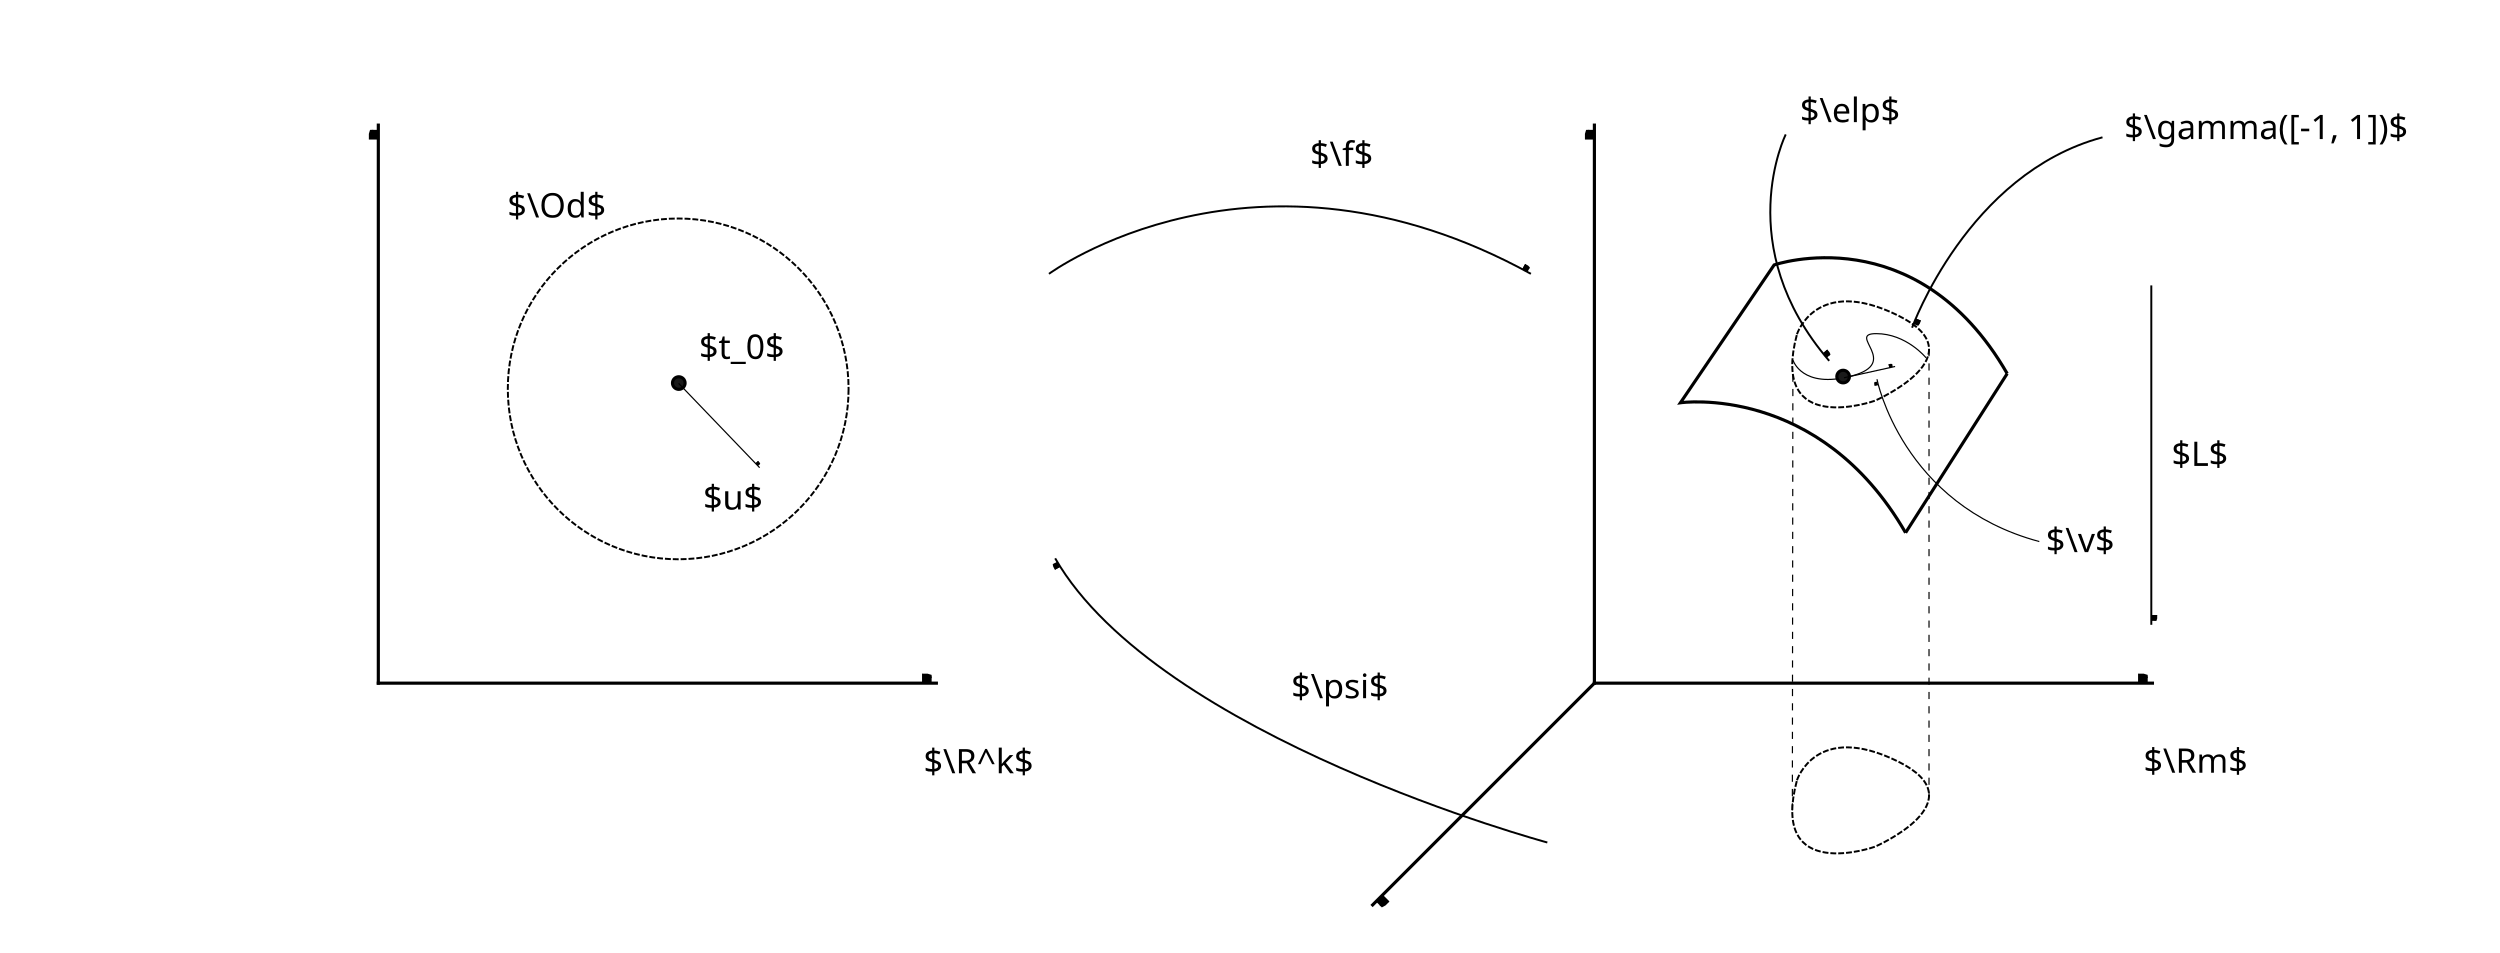
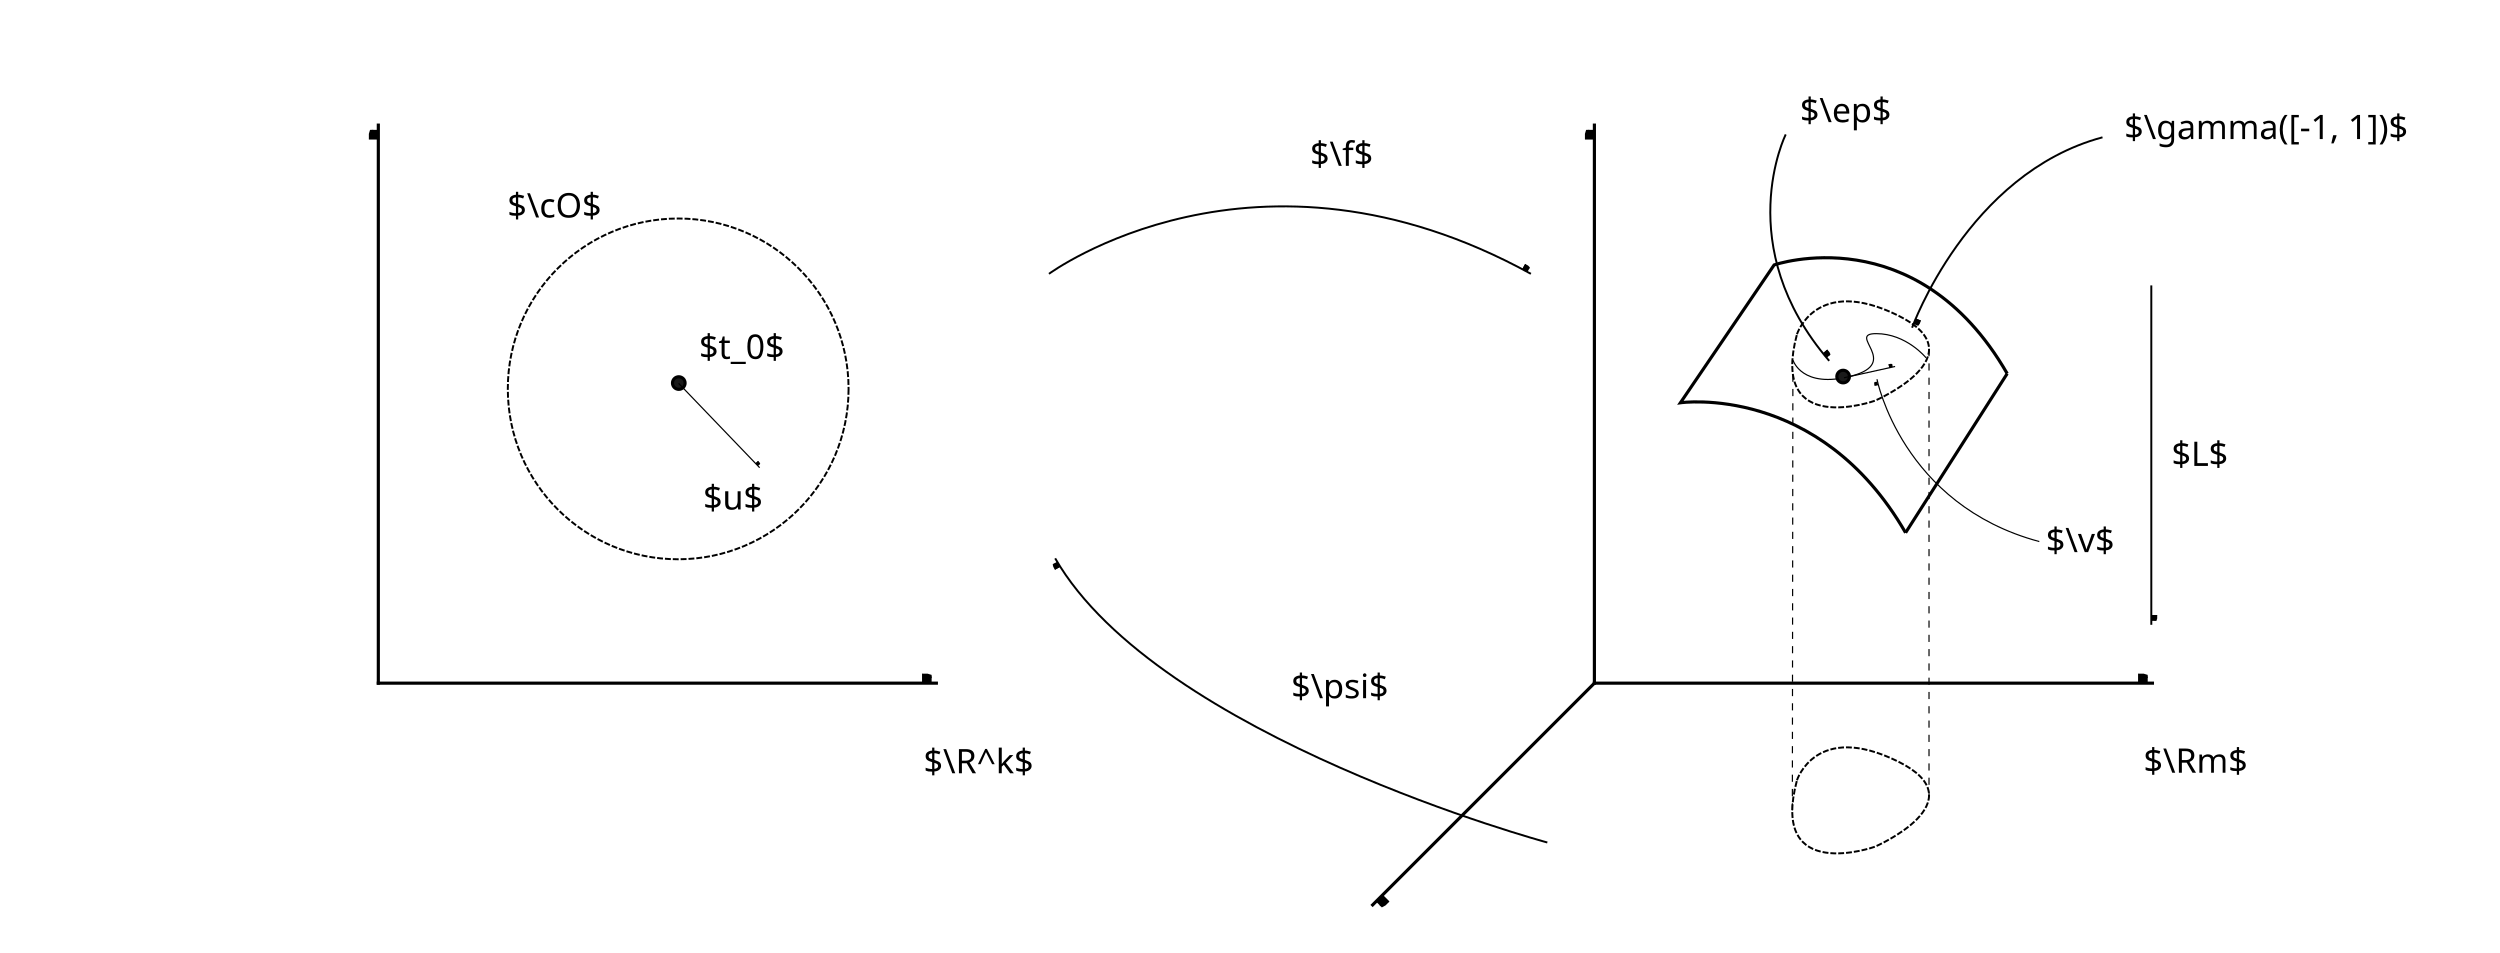
<svg xmlns="http://www.w3.org/2000/svg" width="210mm" height="80mm" viewBox="0 0 210 80" version="1.1" id="svg8">
  <defs id="defs2">
    <marker orient="auto-start-reverse" refY="3" refX="5" id="marker5925">
      <path id="path5923" d="M 10,3 0,6 V 0 Z" style="fill:context-stroke;stroke:#000000;stroke-opacity:1" />
    </marker>
    <marker id="marker5817" refX="5" refY="3" orient="auto-start-reverse">
      <path style="fill:context-stroke;stroke:#000000;stroke-opacity:1" d="M 10,3 0,6 V 0 Z" id="path5815" />
    </marker>
    <marker id="marker5685" refX="5" refY="3" orient="auto-start-reverse">
      <path style="fill:context-stroke;stroke:#000000;stroke-opacity:1" d="M 10,3 0,6 V 0 Z" id="path5683" />
    </marker>
    <marker id="marker4304" refX="5" refY="3" orient="auto-start-reverse">
      <path style="fill:context-stroke;stroke:#000000;stroke-opacity:1" d="M 10,3 0,6 V 0 Z" id="path4302" />
    </marker>
    <marker orient="auto-start-reverse" refY="3" refX="5" id="marker4067">
      <path id="path4065" d="M 10,3 0,6 V 0 Z" style="fill:context-stroke;stroke:#000000;stroke-opacity:1" />
    </marker>
    <marker orient="auto-start-reverse" refY="3" refX="5" id="marker1695">
      <path id="path1693" d="M 10,3 0,6 V 0 Z" style="fill:context-stroke;stroke:#000000;stroke-opacity:1" />
    </marker>
    <marker id="marker1657" refX="5" refY="3" orient="auto-start-reverse">
      <path style="fill:context-stroke;stroke:#000000;stroke-opacity:1" d="M 10,3 0,6 V 0 Z" id="path1655" />
    </marker>
    <marker id="marker1515" refX="5" refY="3" orient="auto-start-reverse">
      <path style="fill:context-stroke;stroke:#000000;stroke-opacity:1" d="M 10,3 0,6 V 0 Z" id="path1513" />
    </marker>
    <marker orient="auto-start-reverse" refY="3" refX="5" id="marker1365">
      <path id="path1363" d="M 10,3 0,6 V 0 Z" style="fill:context-stroke;stroke:#000000;stroke-opacity:1" />
    </marker>
    <marker orient="auto-start-reverse" refY="3" refX="5" id="marker1313">
      <path id="path1311" d="M 10,3 0,6 V 0 Z" style="fill:context-stroke;stroke:#000000;stroke-opacity:1" />
    </marker>
    <marker orient="auto-start-reverse" refY="3" refX="5" id="marker1267">
      <path id="path1265" d="M 10,3 0,6 V 0 Z" style="fill:context-stroke;stroke:#000000;stroke-opacity:1" />
    </marker>
    <marker id="marker1215" refX="5" refY="3" orient="auto-start-reverse">
      <path style="fill:context-stroke;stroke:#000000;stroke-opacity:1" d="M 10,3 0,6 V 0 Z" id="path1213" />
    </marker>
    <marker id="marker1183" refX="5" refY="3" orient="auto-start-reverse">
      <path style="fill:context-stroke;stroke:#000000;stroke-opacity:1" d="M 10,3 0,6 V 0 Z" id="path1181" />
    </marker>
    <marker orient="auto-start-reverse" refY="3" refX="5" id="ExperimentalArrow">
      <path id="path1118" d="M 10,3 0,6 V 0 Z" style="fill:context-stroke;stroke:#000000;stroke-opacity:1" />
    </marker>
  </defs>
  <g id="layer1" transform="translate(0,-217)">
    <path style="fill:none;stroke:#000000;stroke-width:0.265px;stroke-linecap:butt;stroke-linejoin:miter;stroke-opacity:1;marker-start:url(#marker1365)" d="m 31.779,227.378 v 47.141" id="path815" />
    <path style="fill:none;stroke:#000000;stroke-width:0.265px;stroke-linecap:butt;stroke-linejoin:miter;stroke-opacity:1;marker-start:url(#marker1313)" d="M 78.787,274.385 H 31.646" id="path815-3" />
    <path style="fill:none;stroke:#000000;stroke-width:0.265;stroke-linecap:butt;stroke-linejoin:miter;stroke-miterlimit:4;stroke-dasharray:none;stroke-opacity:1;marker-start:url(#ExperimentalArrow)" d="m 133.929,227.378 v 47.141" id="path815-6" />
    <path style="fill:none;stroke:#000000;stroke-width:0.265px;stroke-linecap:butt;stroke-linejoin:miter;stroke-opacity:1;marker-start:url(#marker1215)" d="M 180.937,274.385 H 133.796" id="path815-3-7" />
    <path style="fill:none;stroke:#000000;stroke-width:0.265;stroke-linecap:butt;stroke-linejoin:miter;stroke-miterlimit:4;stroke-dasharray:none;stroke-opacity:1;marker-end:url(#marker1267)" d="m 134.023,274.292 -18.815,18.815" id="path815-3-7-5" />
    <text xml:space="preserve" style="font-style:normal;font-weight:normal;font-size:2.846px;line-height:1.25;font-family:sans-serif;letter-spacing:0px;word-spacing:0px;fill:#000000;fill-opacity:1;stroke:none;stroke-width:0.071" x="77.583" y="281.955" id="text1417">
      <tspan id="tspan1415" x="77.583" y="281.955" style="stroke-width:0.071">$\R^k$</tspan>
    </text>
    <text xml:space="preserve" style="font-style:normal;font-weight:normal;font-size:2.846px;line-height:1.25;font-family:sans-serif;letter-spacing:0px;word-spacing:0px;fill:#000000;fill-opacity:1;stroke:none;stroke-width:0.071" x="180.06" y="281.908" id="text1417-3">
      <tspan id="tspan1415-5" x="180.06" y="281.908" style="stroke-width:0.071">$\Rm$</tspan>
    </text>
    <flowRoot xml:space="preserve" id="flowRoot1437" style="font-style:normal;font-weight:normal;font-size:40px;line-height:1.25;font-family:sans-serif;letter-spacing:0px;word-spacing:0px;fill:#000000;fill-opacity:1;stroke:none" transform="scale(0.2645833)">
      <flowRegion id="flowRegion1439">
        <rect id="rect1441" width="207.536" height="89.449" x="291.328" y="152.723" />
      </flowRegion>
      <flowPara id="flowPara1443" />
    </flowRoot>
    <circle style="fill:#1a1a1a;fill-opacity:0;stroke:#000000;stroke-width:0.165;stroke-linejoin:round;stroke-miterlimit:4;stroke-dasharray:0.495,0.165;stroke-dashoffset:0;stroke-opacity:1;paint-order:markers fill stroke" id="path1483" cx="56.968" cy="249.667" r="14.312" />
    <circle style="fill:#1a1a1a;fill-opacity:1;stroke:#000000;stroke-width:0.265;stroke-linejoin:round;stroke-miterlimit:4;stroke-dasharray:none;stroke-dashoffset:0;stroke-opacity:1;paint-order:markers fill stroke" id="path1485" cx="57.018" cy="249.177" r="0.529" />
    <text xml:space="preserve" style="font-style:normal;font-weight:normal;font-size:2.846px;line-height:1.25;font-family:sans-serif;letter-spacing:0px;word-spacing:0px;fill:#000000;fill-opacity:1;stroke:none;stroke-width:0.071" x="42.621" y="235.265" id="text1417-6">
-       <tspan id="tspan1415-2" x="42.621" y="235.265" style="stroke-width:0.071">$\Od$</tspan>
+       <tspan id="tspan1415-2" x="42.621" y="235.265" style="stroke-width:0.071">$\cO$</tspan>
    </text>
    <path style="fill:none;stroke:#000000;stroke-width:0.165;stroke-linecap:butt;stroke-linejoin:miter;stroke-miterlimit:4;stroke-dasharray:none;stroke-opacity:1;marker-end:url(#marker1515)" d="m 88.113,240.002 c 0,0 17.323,-12.749 40.481,0" id="path1505" />
    <path style="fill:none;stroke:#000000;stroke-width:0.165;stroke-linecap:butt;stroke-linejoin:miter;stroke-miterlimit:4;stroke-dasharray:none;stroke-opacity:1;marker-end:url(#marker1695)" d="m 129.976,287.769 c 0,0 -32.643,-8.803 -41.341,-23.868" id="path1583" />
    <text xml:space="preserve" style="font-style:normal;font-weight:normal;font-size:2.846px;line-height:1.25;font-family:sans-serif;letter-spacing:0px;word-spacing:0px;fill:#000000;fill-opacity:1;stroke:none;stroke-width:0.071" x="110.051" y="230.932" id="text1417-6-9">
      <tspan id="tspan1415-2-1" x="110.051" y="230.932" style="stroke-width:0.071">$\f$</tspan>
    </text>
    <text xml:space="preserve" style="font-style:normal;font-weight:normal;font-size:2.846px;line-height:1.25;font-family:sans-serif;letter-spacing:0px;word-spacing:0px;fill:#000000;fill-opacity:1;stroke:none;stroke-width:0.071" x="108.465" y="275.647" id="text1417-6-9-2">
      <tspan id="tspan1415-2-1-7" x="108.465" y="275.647" style="stroke-width:0.071">$\psi$</tspan>
    </text>
    <path style="fill:none;stroke:#000000;stroke-width:0.165;stroke-linecap:butt;stroke-linejoin:miter;stroke-opacity:1;marker-end:url(#marker4067);stroke-miterlimit:4;stroke-dasharray:none" d="m 180.71,240.974 v 28.509" id="path4057" />
    <text xml:space="preserve" style="font-style:normal;font-weight:normal;font-size:2.846px;line-height:1.25;font-family:sans-serif;letter-spacing:0px;word-spacing:0px;fill:#000000;fill-opacity:1;stroke:none;stroke-width:0.071" x="182.416" y="256.134" id="text1417-6-9-0">
      <tspan id="tspan1415-2-1-9" x="182.416" y="256.134" style="stroke-width:0.071">$L$</tspan>
    </text>
    <path style="fill:none;stroke:#000000;stroke-width:0.265px;stroke-linecap:butt;stroke-linejoin:miter;stroke-opacity:1" d="m 168.606,248.383 c -7.649,-13.248 -19.579,-9.128 -19.579,-9.128 l -7.871,11.576 c 0,0 11.654,-1.655 18.914,10.92" id="path4165" />
    <path style="fill:none;stroke:#000000;stroke-width:0.265px;stroke-linecap:butt;stroke-linejoin:miter;stroke-opacity:1" d="m 160.069,261.75 8.536,-13.368" id="path4169" />
    <path style="fill:none;stroke:#000000;stroke-width:0.165;stroke-linecap:butt;stroke-linejoin:miter;stroke-opacity:1;stroke-miterlimit:4;stroke-dasharray:0.495,0.165;stroke-dashoffset:0" d="m 150.945,245.076 c 0,0 1.587,-4.961 8.467,-1.587 6.879,3.373 -1.922,7.173 -1.922,7.173 0,0 -8.89,3.169 -6.545,-5.586 z" id="path4171" />
    <path style="fill:none;stroke:#000000;stroke-width:0.1;stroke-linecap:butt;stroke-linejoin:miter;stroke-opacity:1;stroke-miterlimit:4;stroke-dasharray:none" d="m 150.614,247.258 c 0,0 0.746,2.445 4.935,1.322 4.189,-1.122 -0.485,-3.555 2.052,-3.555 2.538,0 4.191,2.034 4.191,2.034" id="path4173" />
    <path style="fill:none;stroke:#000000;stroke-width:0.165;stroke-linecap:butt;stroke-linejoin:miter;stroke-miterlimit:4;stroke-dasharray:none;stroke-opacity:1;marker-start:url(#marker1657)" d="m 160.615,244.53 c 0,0 4.651,-12.956 15.995,-15.995" id="path4181" />
    <text xml:space="preserve" style="font-style:normal;font-weight:normal;font-size:2.846px;line-height:1.25;font-family:sans-serif;letter-spacing:0px;word-spacing:0px;fill:#000000;fill-opacity:1;stroke:none;stroke-width:0.071" x="178.438" y="228.683" id="text1417-6-9-0-3">
      <tspan id="tspan1415-2-1-9-6" x="178.438" y="228.683" style="stroke-width:0.071">$\gamma([-1, 1])$</tspan>
    </text>
    <text xml:space="preserve" style="font-style:normal;font-weight:normal;font-size:2.846px;line-height:1.25;font-family:sans-serif;letter-spacing:0px;word-spacing:0px;fill:#000000;fill-opacity:1;stroke:none;stroke-width:0.071" x="58.722" y="247.138" id="text1417-6-0">
      <tspan id="tspan1415-2-6" x="58.722" y="247.138" style="stroke-width:0.071">$t_0$</tspan>
    </text>
    <circle style="fill:#1a1a1a;fill-opacity:1;stroke:#000000;stroke-width:0.265;stroke-linejoin:round;stroke-miterlimit:4;stroke-dasharray:none;stroke-dashoffset:0;stroke-opacity:1;paint-order:markers fill stroke" id="path1485-2" cx="154.823" cy="248.631" r="0.529" />
    <text xml:space="preserve" style="font-style:normal;font-weight:normal;font-size:2.846px;line-height:1.25;font-family:sans-serif;letter-spacing:0px;word-spacing:0px;fill:#000000;fill-opacity:1;stroke:none;stroke-width:0.071" x="151.198" y="227.259" id="text1417-6-0-6">
-       <tspan id="tspan1415-2-6-1" x="151.198" y="227.259" style="stroke-width:0.071">$\elp$</tspan>
+       <tspan id="tspan1415-2-6-1" x="151.198" y="227.259" style="stroke-width:0.071">$\ep$</tspan>
    </text>
    <path style="fill:none;stroke:#000000;stroke-width:0.165;stroke-linecap:butt;stroke-linejoin:miter;stroke-opacity:1;marker-end:url(#marker4304);stroke-miterlimit:4;stroke-dasharray:none" d="m 150.001,228.291 c 0,0 -4.645,9.385 3.652,19.02" id="path4294" />
    <path style="fill:none;stroke:#000000;stroke-width:0.165;stroke-linecap:butt;stroke-linejoin:miter;stroke-miterlimit:4;stroke-dasharray:0.495, 0.165;stroke-dashoffset:0;stroke-opacity:1" d="m 150.945,282.54 c 0,0 1.587,-4.961 8.467,-1.587 6.879,3.373 -1.922,7.173 -1.922,7.173 0,0 -8.89,3.169 -6.545,-5.586 z" id="path4171-8" />
    <path style="fill:none;stroke:#000000;stroke-width:0.1;stroke-linecap:butt;stroke-linejoin:miter;stroke-opacity:1;stroke-miterlimit:4;stroke-dasharray:0.6,0.6;stroke-dashoffset:0" d="m 150.602,248.473 -0.045,37.026" id="path4717" />
    <path style="fill:none;stroke:#000000;stroke-width:0.1;stroke-linecap:butt;stroke-linejoin:miter;stroke-opacity:1;stroke-miterlimit:4;stroke-dasharray:0.6,0.6;stroke-dashoffset:0" d="m 162.038,246.323 -0.001,37.617" id="path4728" />
    <path style="fill:none;stroke:#000000;stroke-width:0.1;stroke-linecap:butt;stroke-linejoin:miter;stroke-opacity:1;marker-end:url(#marker5685);stroke-miterlimit:4;stroke-dasharray:none" d="m 57.004,249.199 6.805,7.086" id="path5675" />
    <text xml:space="preserve" style="font-style:normal;font-weight:normal;font-size:2.846px;line-height:1.25;font-family:sans-serif;letter-spacing:0px;word-spacing:0px;fill:#000000;fill-opacity:1;stroke:none;stroke-width:0.071" x="59.066" y="259.794" id="text1417-6-0-7">
      <tspan id="tspan1415-2-6-9" x="59.066" y="259.794" style="stroke-width:0.071">$u$</tspan>
    </text>
    <path style="fill:none;stroke:#000000;stroke-width:0.1;stroke-linecap:butt;stroke-linejoin:miter;stroke-opacity:1;marker-end:url(#marker5817);stroke-miterlimit:4;stroke-dasharray:none" d="m 154.898,248.731 4.291,-0.947" id="path5807" />
    <path style="fill:none;stroke:#000000;stroke-width:0.1;stroke-linecap:butt;stroke-linejoin:miter;stroke-miterlimit:4;stroke-dasharray:none;stroke-opacity:1;marker-start:url(#marker5925)" d="m 157.665,248.854 c 0,0 2.083,10.541 13.636,13.636" id="path5915" />
    <text xml:space="preserve" style="font-style:normal;font-weight:normal;font-size:2.846px;line-height:1.25;font-family:sans-serif;letter-spacing:0px;word-spacing:0px;fill:#000000;fill-opacity:1;stroke:none;stroke-width:0.071" x="171.856" y="263.377" id="text1417-6-9-0-2">
      <tspan id="tspan1415-2-1-9-0" x="171.856" y="263.377" style="stroke-width:0.071">$\v$</tspan>
    </text>
  </g>
</svg>
